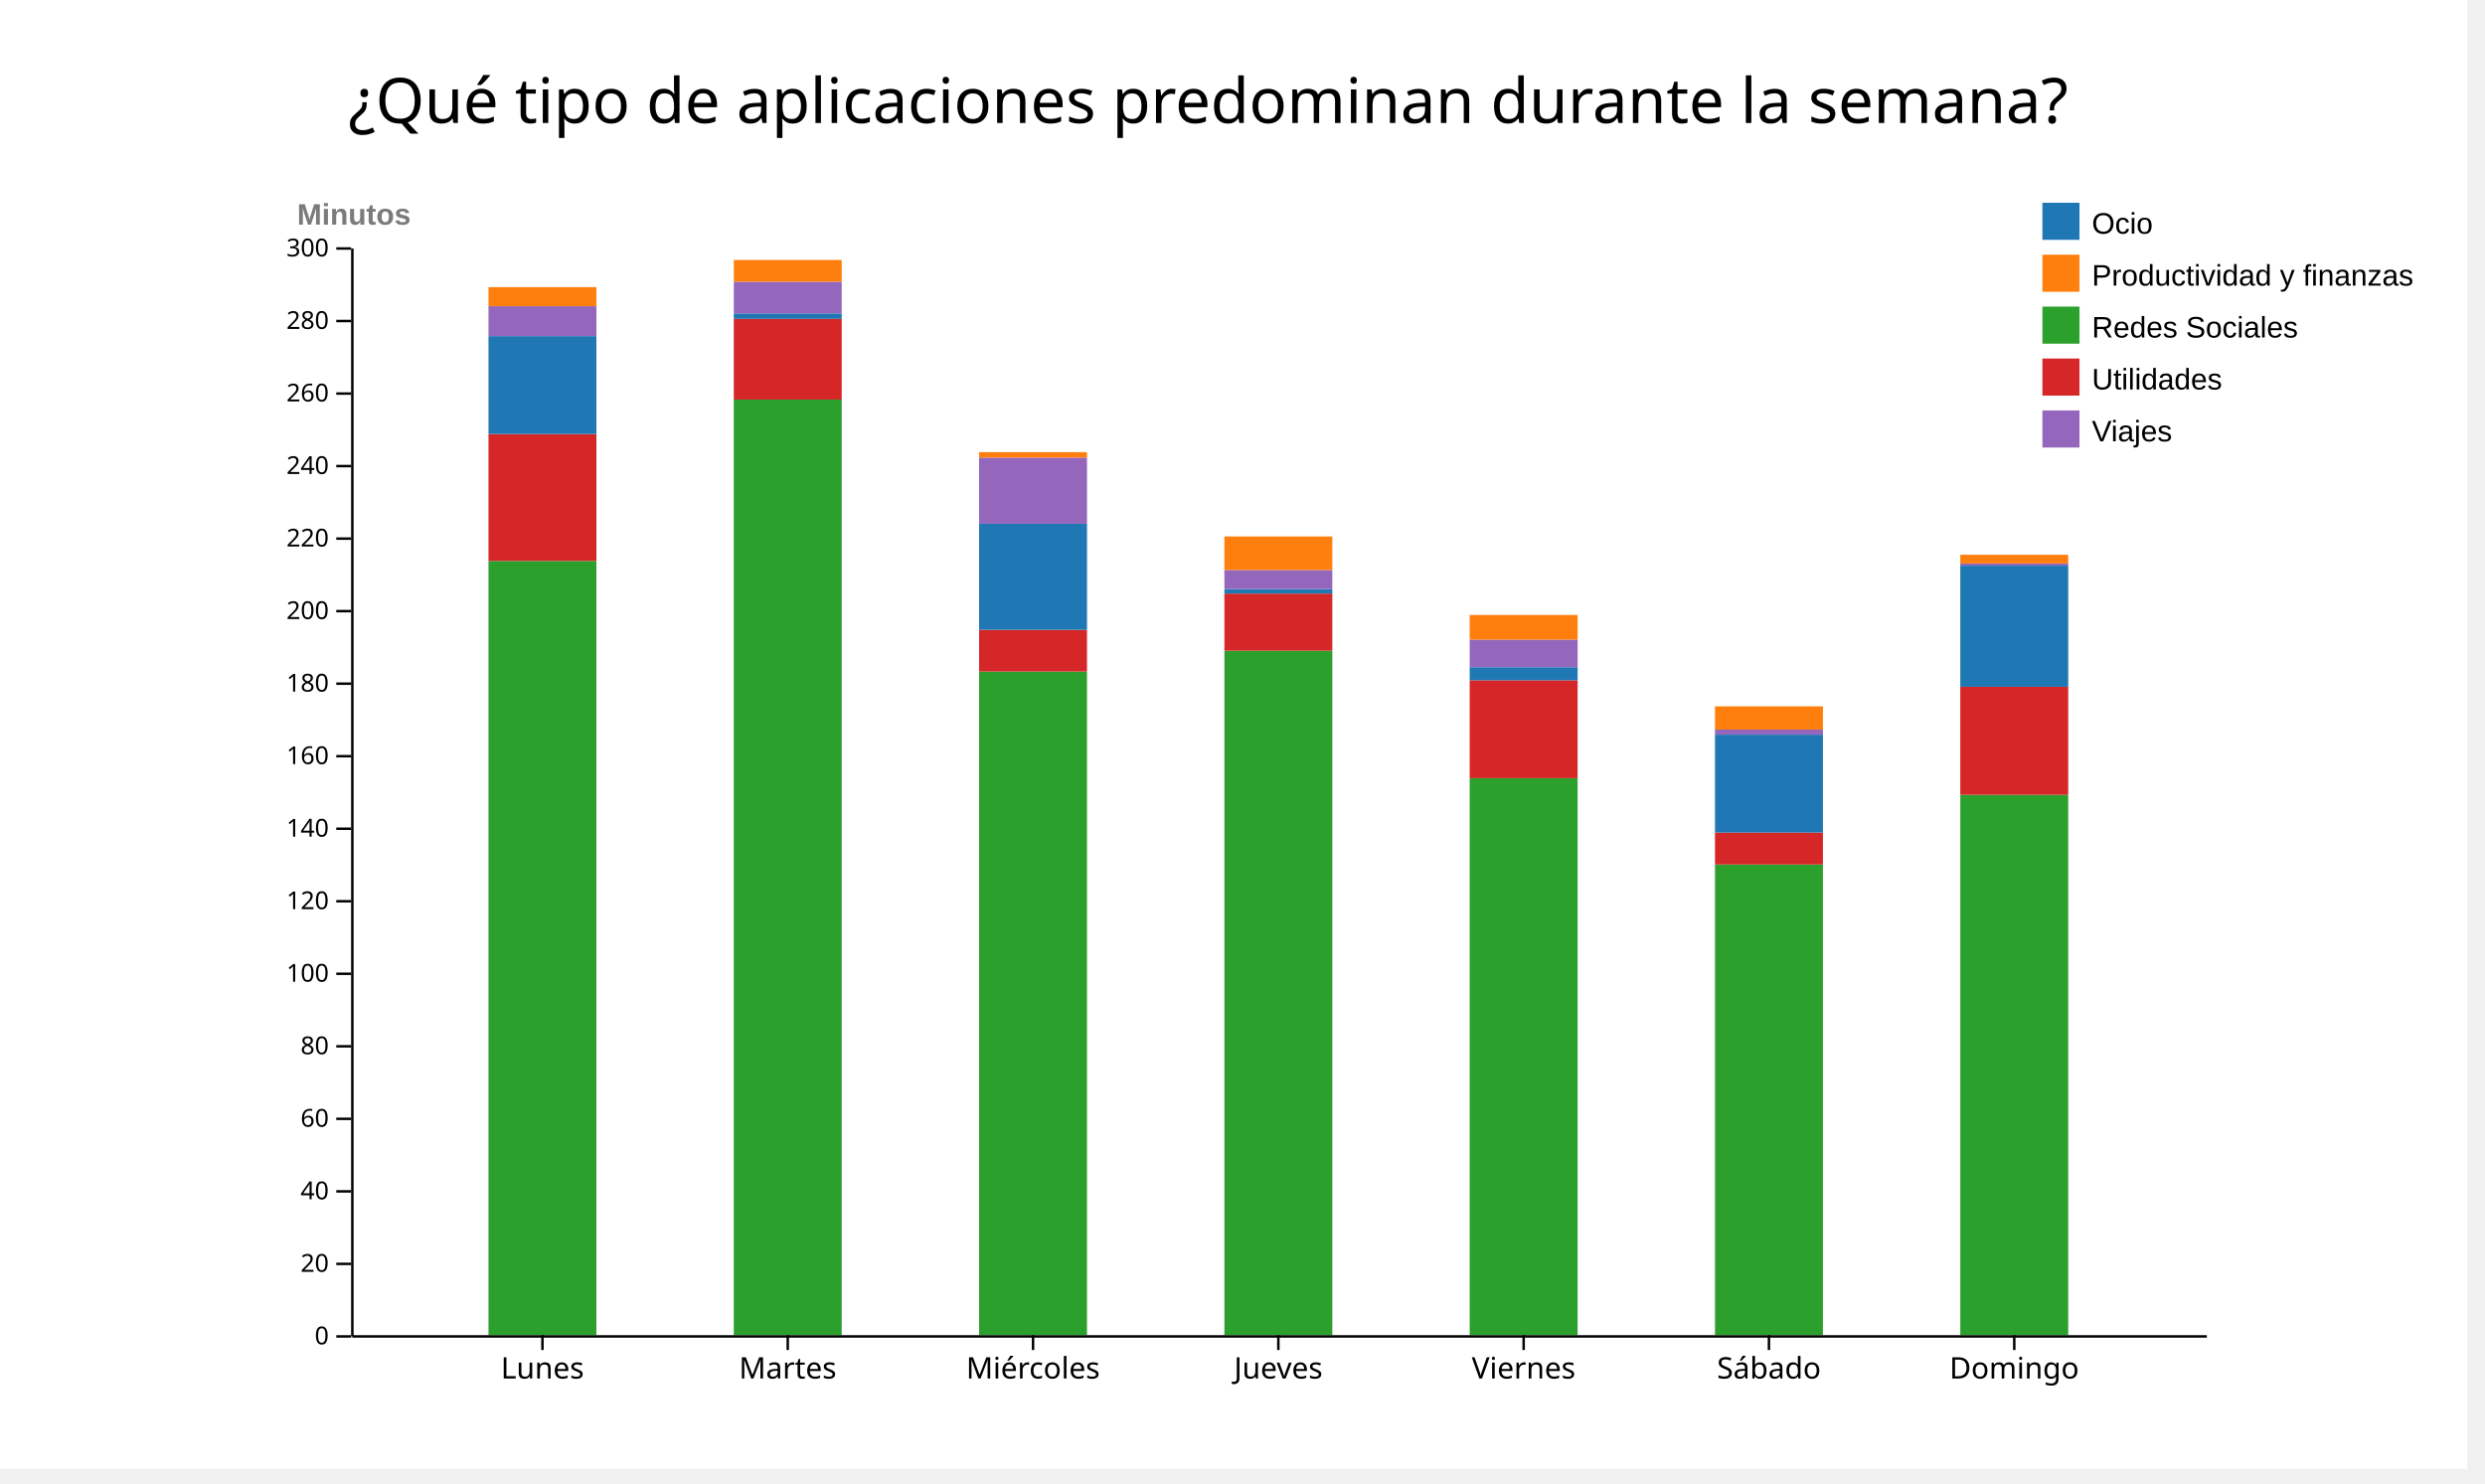
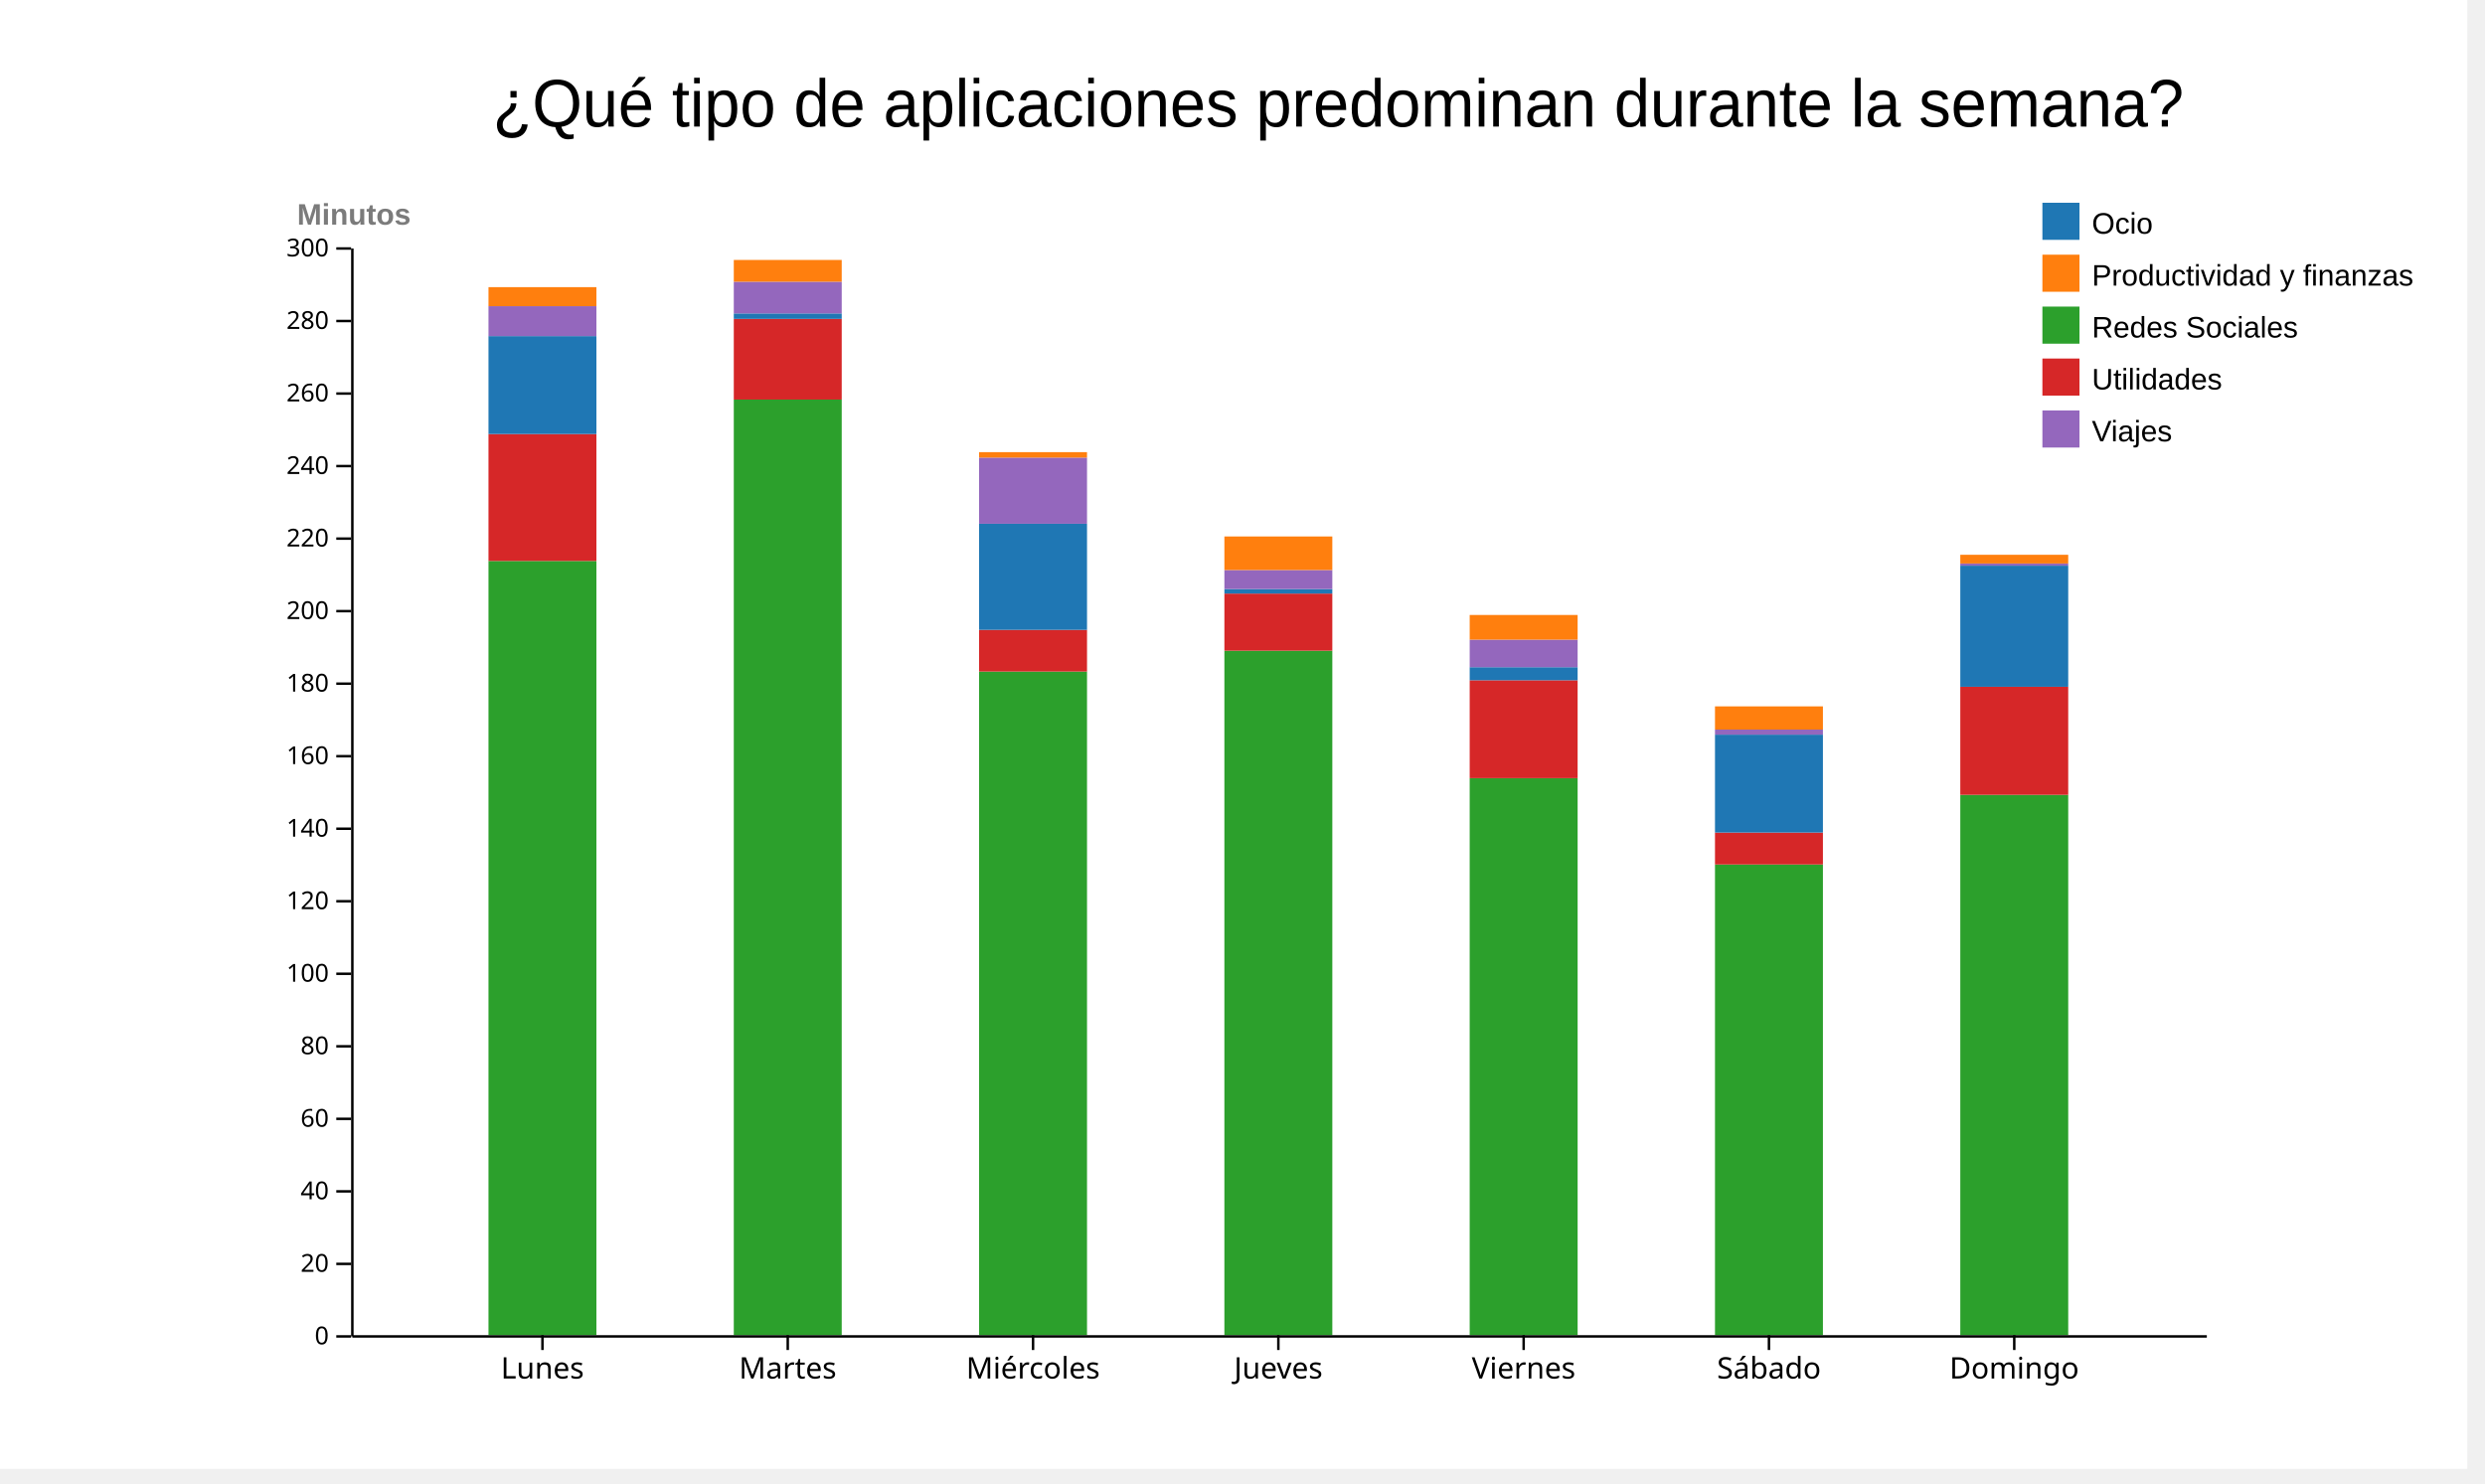
<svg xmlns="http://www.w3.org/2000/svg" width="1005" height="600" version="1.1" id="svg67">
  <defs id="defs67">
-     <rect x="314.911" y="34.592" width="778.926" height="41.749" id="rect59-9" />
+     <rect x="314.911" y="34.592" width="872.573" height="40.557" id="rect59-9" />
  </defs>
  <rect width="1005" height="600" x="-7.157" y="-5.964" fill="#ffffff" id="background" />
  <g id="viz" transform="translate(92)">
    <g id="g59">
      <g transform="translate(50,100)" id="g58">
        <g id="Redes Sociales" fill="#2ca02c">
          <rect x="55.556" y="126.867" width="43.651" height="313.133" id="rect1" />
          <rect x="154.762" y="61.6" width="43.651" height="378.4" id="rect2" />
          <rect x="253.968" y="171.6" width="43.651" height="268.4" id="rect3" />
          <rect x="353.175" y="163.167" width="43.651" height="276.833" id="rect4" />
          <rect x="452.381" y="214.72" width="43.651" height="225.28" id="rect5" />
          <rect x="551.587" y="249.627" width="43.651" height="190.373" id="rect6" />
          <rect x="650.794" y="221.467" width="43.651" height="218.533" id="rect7" />
        </g>
        <g id="Utilidades" fill="#d62728">
          <rect x="55.556" y="75.533" width="43.651" height="51.333" id="rect8" />
          <rect x="154.762" y="28.967" width="43.651" height="32.633" id="rect9" />
          <rect x="253.968" y="154.733" width="43.651" height="16.867" id="rect10" />
          <rect x="353.175" y="140.067" width="43.651" height="23.1" id="rect11" />
          <rect x="452.381" y="175.12" width="43.651" height="39.6" id="rect12" />
          <rect x="551.587" y="236.72" width="43.651" height="12.907" id="rect13" />
          <rect x="650.794" y="177.76" width="43.651" height="43.707" id="rect14" />
        </g>
        <g id="Ocio" fill="#1f77b4">
          <rect x="55.556" y="35.933" width="43.651" height="39.6" id="rect15" />
          <rect x="154.762" y="26.767" width="43.651" height="2.2" id="rect16" />
          <rect x="253.968" y="111.833" width="43.651" height="42.9" id="rect17" />
          <rect x="353.175" y="138.233" width="43.651" height="1.833" id="rect18" />
          <rect x="452.381" y="169.84" width="43.651" height="5.28" id="rect19" />
          <rect x="551.587" y="197.12" width="43.651" height="39.6" id="rect20" />
          <rect x="650.794" y="128.773" width="43.651" height="48.987" id="rect21" />
        </g>
        <g id="Viajes" fill="#9467bd">
          <rect x="55.556" y="23.833" width="43.651" height="12.1" id="rect22" />
          <rect x="154.762" y="13.933" width="43.651" height="12.833" id="rect23" />
          <rect x="253.968" y="85.067" width="43.651" height="26.767" id="rect24" />
          <rect x="353.175" y="130.533" width="43.651" height="7.7" id="rect25" />
          <rect x="452.381" y="158.693" width="43.651" height="11.147" id="rect26" />
          <rect x="551.587" y="195.067" width="43.651" height="2.053" id="rect27" />
          <rect x="650.794" y="127.893" width="43.651" height="0.88" id="rect28" />
        </g>
        <g id="Productividad y finanzas" fill="#ff7f0e">
          <rect x="55.556" y="16.133" width="43.651" height="7.7" id="rect29" />
          <rect x="154.762" y="5.133" width="43.651" height="8.8" id="rect30" />
          <rect x="253.968" y="82.867" width="43.651" height="2.2" id="rect31" />
          <rect x="353.175" y="116.967" width="43.651" height="13.567" id="rect32" />
          <rect x="452.381" y="148.72" width="43.651" height="9.973" id="rect33" />
          <rect x="551.587" y="185.68" width="43.651" height="9.387" id="rect34" />
          <rect x="650.794" y="124.373" width="43.651" height="3.52" id="rect35" />
        </g>
        <g id="xAxis" transform="translate(0,440)" fill="none" font-size="10px" font-family="sans-serif" text-anchor="middle">
          <path class="domain" stroke="currentColor" d="m 0.5,0.5 h 750" id="path35" />
          <g class="tick" opacity="1" transform="translate(77.38095)" id="g35">
            <line stroke="currentColor" y2="6" id="line35" x1="0" y1="0" x2="0" />
            <text fill="currentColor" y="9" dy="0.71em" id="text35" style="-inkscape-font-specification:'sans-serif, Normal';font-family:sans-serif;font-weight:normal;font-style:normal;font-stretch:normal;font-variant:normal;font-size:12px;font-variant-ligatures:normal;font-variant-caps:normal;font-variant-numeric:normal;font-variant-east-asian:normal">Lunes</text>
          </g>
          <g class="tick" opacity="1" transform="translate(176.5873)" id="g36">
            <line stroke="currentColor" y2="6" id="line36" x1="0" y1="0" x2="0" />
            <text fill="currentColor" y="9" dy="0.71em" id="text36" style="-inkscape-font-specification:'sans-serif, Normal';font-family:sans-serif;font-weight:normal;font-style:normal;font-stretch:normal;font-variant:normal;font-size:12px;font-variant-ligatures:normal;font-variant-caps:normal;font-variant-numeric:normal;font-variant-east-asian:normal">Martes</text>
          </g>
          <g class="tick" opacity="1" transform="translate(275.7937)" id="g37">
            <line stroke="currentColor" y2="6" id="line37" x1="0" y1="0" x2="0" />
            <text fill="currentColor" y="9" dy="0.71em" id="text37" style="-inkscape-font-specification:'sans-serif, Normal';font-family:sans-serif;font-weight:normal;font-style:normal;font-stretch:normal;font-variant:normal;font-size:12px;font-variant-ligatures:normal;font-variant-caps:normal;font-variant-numeric:normal;font-variant-east-asian:normal">Miércoles</text>
          </g>
          <g class="tick" opacity="1" transform="translate(375)" id="g38">
            <line stroke="currentColor" y2="6" id="line38" x1="0" y1="0" x2="0" />
            <text fill="currentColor" y="9" dy="0.71em" id="text38" style="-inkscape-font-specification:'sans-serif, Normal';font-family:sans-serif;font-weight:normal;font-style:normal;font-stretch:normal;font-variant:normal;font-size:12px;font-variant-ligatures:normal;font-variant-caps:normal;font-variant-numeric:normal;font-variant-east-asian:normal">Jueves</text>
          </g>
          <g class="tick" opacity="1" transform="translate(474.2063)" id="g39">
            <line stroke="currentColor" y2="6" id="line39" x1="0" y1="0" x2="0" />
            <text fill="currentColor" y="9" dy="0.71em" id="text39" style="-inkscape-font-specification:'sans-serif, Normal';font-family:sans-serif;font-weight:normal;font-style:normal;font-stretch:normal;font-variant:normal;font-size:12px;font-variant-ligatures:normal;font-variant-caps:normal;font-variant-numeric:normal;font-variant-east-asian:normal">Viernes</text>
          </g>
          <g class="tick" opacity="1" transform="translate(573.4127)" id="g40">
            <line stroke="currentColor" y2="6" id="line40" x1="0" y1="0" x2="0" />
            <text fill="currentColor" y="9" dy="0.71em" id="text40" style="-inkscape-font-specification:'sans-serif, Normal';font-family:sans-serif;font-weight:normal;font-style:normal;font-stretch:normal;font-variant:normal;font-size:12px;font-variant-ligatures:normal;font-variant-caps:normal;font-variant-numeric:normal;font-variant-east-asian:normal">Sábado</text>
          </g>
          <g class="tick" opacity="1" transform="translate(672.6191)" id="g41">
            <line stroke="currentColor" y2="6" id="line41" x1="0" y1="0" x2="0" />
            <text fill="currentColor" y="9" dy="0.71em" id="text41" style="-inkscape-font-specification:'sans-serif, Normal';font-family:sans-serif;font-weight:normal;font-style:normal;font-stretch:normal;font-variant:normal;font-size:12px;font-variant-ligatures:normal;font-variant-caps:normal;font-variant-numeric:normal;font-variant-east-asian:normal">Domingo</text>
          </g>
        </g>
        <g id="yAxis" fill="none" font-size="10px" font-family="sans-serif" text-anchor="end">
          <path class="domain" stroke="currentColor" d="M 0.5,440.5 V 0.5" id="path41" />
          <g class="tick" opacity="1" transform="translate(0,440.5)" id="g42">
            <line stroke="currentColor" x2="-6" id="line42" x1="0" y1="0" y2="0" />
            <text fill="currentColor" x="-9" dy="0.32em" id="text42">0</text>
          </g>
          <g class="tick" opacity="1" transform="translate(0,411.1667)" id="g43">
            <line stroke="currentColor" x2="-6" id="line43" x1="0" y1="0" y2="0" />
            <text fill="currentColor" x="-9" dy="0.32em" id="text43">20</text>
          </g>
          <g class="tick" opacity="1" transform="translate(0,381.8333)" id="g44">
            <line stroke="currentColor" x2="-6" id="line44" x1="0" y1="0" y2="0" />
            <text fill="currentColor" x="-9" dy="0.32em" id="text44">40</text>
          </g>
          <g class="tick" opacity="1" transform="translate(0,352.5)" id="g45">
            <line stroke="currentColor" x2="-6" id="line45" x1="0" y1="0" y2="0" />
            <text fill="currentColor" x="-9" dy="0.32em" id="text45">60</text>
          </g>
          <g class="tick" opacity="1" transform="translate(0,323.1667)" id="g46">
            <line stroke="currentColor" x2="-6" id="line46" x1="0" y1="0" y2="0" />
            <text fill="currentColor" x="-9" dy="0.32em" id="text46">80</text>
          </g>
          <g class="tick" opacity="1" transform="translate(0,293.8333)" id="g47">
            <line stroke="currentColor" x2="-6" id="line47" x1="0" y1="0" y2="0" />
            <text fill="currentColor" x="-9" dy="0.32em" id="text47">100</text>
          </g>
          <g class="tick" opacity="1" transform="translate(0,264.5)" id="g48">
            <line stroke="currentColor" x2="-6" id="line48" x1="0" y1="0" y2="0" />
            <text fill="currentColor" x="-9" dy="0.32em" id="text48">120</text>
          </g>
          <g class="tick" opacity="1" transform="translate(0,235.1667)" id="g49">
            <line stroke="currentColor" x2="-6" id="line49" x1="0" y1="0" y2="0" />
            <text fill="currentColor" x="-9" dy="0.32em" id="text49">140</text>
          </g>
          <g class="tick" opacity="1" transform="translate(0,205.8333)" id="g50">
            <line stroke="currentColor" x2="-6" id="line50" x1="0" y1="0" y2="0" />
            <text fill="currentColor" x="-9" dy="0.32em" id="text50">160</text>
          </g>
          <g class="tick" opacity="1" transform="translate(0,176.5)" id="g51">
            <line stroke="currentColor" x2="-6" id="line51" x1="0" y1="0" y2="0" />
            <text fill="currentColor" x="-9" dy="0.32em" id="text51">180</text>
          </g>
          <g class="tick" opacity="1" transform="translate(0,147.1667)" id="g52">
            <line stroke="currentColor" x2="-6" id="line52" x1="0" y1="0" y2="0" />
            <text fill="currentColor" x="-9" dy="0.32em" id="text52">200</text>
          </g>
          <g class="tick" opacity="1" transform="translate(0,117.8333)" id="g53">
            <line stroke="currentColor" x2="-6" id="line53" x1="0" y1="0" y2="0" />
            <text fill="currentColor" x="-9" dy="0.32em" id="text53">220</text>
          </g>
          <g class="tick" opacity="1" transform="translate(0,88.5)" id="g54">
            <line stroke="currentColor" x2="-6" id="line54" x1="0" y1="0" y2="0" />
            <text fill="currentColor" x="-9" dy="0.32em" id="text54">240</text>
          </g>
          <g class="tick" opacity="1" transform="translate(0,59.16667)" id="g55">
            <line stroke="currentColor" x2="-6" id="line55" x1="0" y1="0" y2="0" />
            <text fill="currentColor" x="-9" dy="0.32em" id="text55">260</text>
          </g>
          <g class="tick" opacity="1" transform="translate(0,29.83333)" id="g56">
            <line stroke="currentColor" x2="-6" id="line56" x1="0" y1="0" y2="0" />
            <text fill="currentColor" x="-9" dy="0.32em" id="text56">280</text>
          </g>
          <g class="tick" opacity="1" transform="translate(0,0.5)" id="g57">
            <line stroke="currentColor" x2="-6" id="line57" x1="0" y1="0" y2="0" />
            <text fill="currentColor" x="-9" dy="0.32em" id="text57">300</text>
          </g>
        </g>
      </g>
      <text x="4" y="4" style="font-weight:bold;font-size:12px;font-family:Arial, sans-serif;dominant-baseline:hanging;fill:#000000" id="text59" />
    </g>
  </g>
  <g id="legend" transform="translate(821,66)">
    <g transform="translate(5)" id="g67">
      <g class="legendColor" id="g66">
        <g class="legendCells" transform="translate(0,16)" id="g65">
          <g class="cell" id="g60">
            <rect class="swatch" height="15" width="15" style="fill:#1f77b4" id="rect59" x="0" y="0" />
            <text class="label" transform="translate(20,12.5)" font-family="Arial, sans-serif" font-size="10px" id="text60" style="-inkscape-font-specification:'Arial, sans-serif, Normal';font-family:Arial, sans-serif;font-weight:normal;font-style:normal;font-stretch:normal;font-variant:normal;font-size:12px;font-variant-ligatures:normal;font-variant-caps:normal;font-variant-numeric:normal;font-variant-east-asian:normal">
              <tspan x="0" dy="0em" id="tspan59" style="-inkscape-font-specification:'Arial, sans-serif, Normal';font-family:Arial, sans-serif;font-weight:normal;font-style:normal;font-stretch:normal;font-variant:normal;font-size:12px;font-variant-ligatures:normal;font-variant-caps:normal;font-variant-numeric:normal;font-variant-east-asian:normal">Ocio</tspan>
            </text>
          </g>
          <g class="cell" transform="translate(0,21)" id="g61">
            <rect class="swatch" height="15" width="15" style="fill:#ff7f0e" id="rect60" x="0" y="0" />
            <text class="label" transform="translate(20,12.5)" font-family="Arial, sans-serif" font-size="10px" id="text61" style="-inkscape-font-specification:'Arial, sans-serif, Normal';font-family:Arial, sans-serif;font-weight:normal;font-style:normal;font-stretch:normal;font-variant:normal;font-size:12px;font-variant-ligatures:normal;font-variant-caps:normal;font-variant-numeric:normal;font-variant-east-asian:normal">
              <tspan x="0" dy="0em" id="tspan60" style="-inkscape-font-specification:'Arial, sans-serif, Normal';font-family:Arial, sans-serif;font-weight:normal;font-style:normal;font-stretch:normal;font-variant:normal;font-size:12px;font-variant-ligatures:normal;font-variant-caps:normal;font-variant-numeric:normal;font-variant-east-asian:normal">Productividad y finanzas</tspan>
            </text>
          </g>
          <g class="cell" transform="translate(0,42)" id="g62">
            <rect class="swatch" height="15" width="15" style="fill:#2ca02c" id="rect61" x="0" y="0" />
            <text class="label" transform="translate(20,12.5)" font-family="Arial, sans-serif" font-size="10px" id="text62" style="-inkscape-font-specification:'Arial, sans-serif, Normal';font-family:Arial, sans-serif;font-weight:normal;font-style:normal;font-stretch:normal;font-variant:normal;font-size:12px;font-variant-ligatures:normal;font-variant-caps:normal;font-variant-numeric:normal;font-variant-east-asian:normal">
              <tspan x="0" dy="0em" id="tspan61" style="-inkscape-font-specification:'Arial, sans-serif, Normal';font-family:Arial, sans-serif;font-weight:normal;font-style:normal;font-stretch:normal;font-variant:normal;font-size:12px;font-variant-ligatures:normal;font-variant-caps:normal;font-variant-numeric:normal;font-variant-east-asian:normal">Redes Sociales</tspan>
            </text>
          </g>
          <g class="cell" transform="translate(0,63)" id="g63">
            <rect class="swatch" height="15" width="15" style="fill:#d62728" id="rect62" x="0" y="0" />
            <text class="label" transform="translate(20,12.5)" font-family="Arial, sans-serif" font-size="10px" id="text63" style="-inkscape-font-specification:'Arial, sans-serif, Normal';font-family:Arial, sans-serif;font-weight:normal;font-style:normal;font-stretch:normal;font-variant:normal;font-size:12px;font-variant-ligatures:normal;font-variant-caps:normal;font-variant-numeric:normal;font-variant-east-asian:normal">
              <tspan x="0" dy="0em" id="tspan62" style="-inkscape-font-specification:'Arial, sans-serif, Normal';font-family:Arial, sans-serif;font-weight:normal;font-style:normal;font-stretch:normal;font-variant:normal;font-size:12px;font-variant-ligatures:normal;font-variant-caps:normal;font-variant-numeric:normal;font-variant-east-asian:normal">Utilidades</tspan>
            </text>
          </g>
          <g class="cell" transform="translate(0,84)" id="g64">
            <rect class="swatch" height="15" width="15" style="fill:#9467bd" id="rect63" x="0" y="0" />
            <text class="label" transform="translate(20,12.5)" font-family="Arial, sans-serif" font-size="10px" id="text64" style="-inkscape-font-specification:'Arial, sans-serif, Normal';font-family:Arial, sans-serif;font-weight:normal;font-style:normal;font-stretch:normal;font-variant:normal;font-size:12px;font-variant-ligatures:normal;font-variant-caps:normal;font-variant-numeric:normal;font-variant-east-asian:normal">
              <tspan x="0" dy="0em" id="tspan63" style="-inkscape-font-specification:'Arial, sans-serif, Normal';font-family:Arial, sans-serif;font-weight:normal;font-style:normal;font-stretch:normal;font-variant:normal;font-size:12px;font-variant-ligatures:normal;font-variant-caps:normal;font-variant-numeric:normal;font-variant-east-asian:normal">Viajes</tspan>
            </text>
          </g>
        </g>
      </g>
    </g>
  </g>
  <text y="90.847" x="166.141" text-anchor="end" style="font-style:normal;font-variant:normal;font-weight:bold;font-stretch:normal;font-size:12px;font-family:Arial, sans-serif;-inkscape-font-specification:'Arial, sans-serif, Bold';font-variant-ligatures:normal;font-variant-caps:normal;font-variant-numeric:normal;font-variant-east-asian:normal;text-anchor:end;fill:#7b7b7b" id="text50-0">
    <tspan id="tspan59-6" x="166.141" y="90.847">Minutos</tspan>
  </text>
-   <text xml:space="preserve" id="text59-1" style="font-style:normal;font-variant:normal;font-weight:normal;font-stretch:normal;font-size:25.333px;font-family:Sans;-inkscape-font-specification:'Sans, Normal';font-variant-ligatures:normal;font-variant-caps:normal;font-variant-numeric:normal;font-variant-east-asian:normal;text-align:center;writing-mode:lr-tb;direction:ltr;white-space:pre;shape-inside:url(#rect59-9);display:inline;fill:#000000;stroke-width:0.976;stroke-linejoin:round;stroke-dasharray:0.976, 2.928" transform="translate(-190.9966,-7.972391)">
-     <tspan x="331.902" y="57.704" id="tspan2">¿Qué tipo de aplicaciones predominan durante la semana?</tspan>
+   <text xml:space="preserve" id="text59-1" style="font-style:normal;font-variant:normal;font-weight:normal;font-stretch:normal;font-size:27.283px;font-family:Arial;-inkscape-font-specification:'Arial, Normal';font-variant-ligatures:normal;font-variant-caps:normal;font-variant-numeric:normal;font-variant-east-asian:normal;text-align:center;writing-mode:lr-tb;direction:ltr;white-space:pre;shape-inside:url(#rect59-9);display:inline;fill:#000000;stroke-width:0.976;stroke-linejoin:round;stroke-dasharray:0.976, 2.928" transform="matrix(0.9553319,0,0,1,-176.3912,-7.972391)">
+     <tspan x="393.26" y="59.167" id="tspan2">¿Qué tipo de aplicaciones predominan durante la semana?</tspan>
  </text>
</svg>
